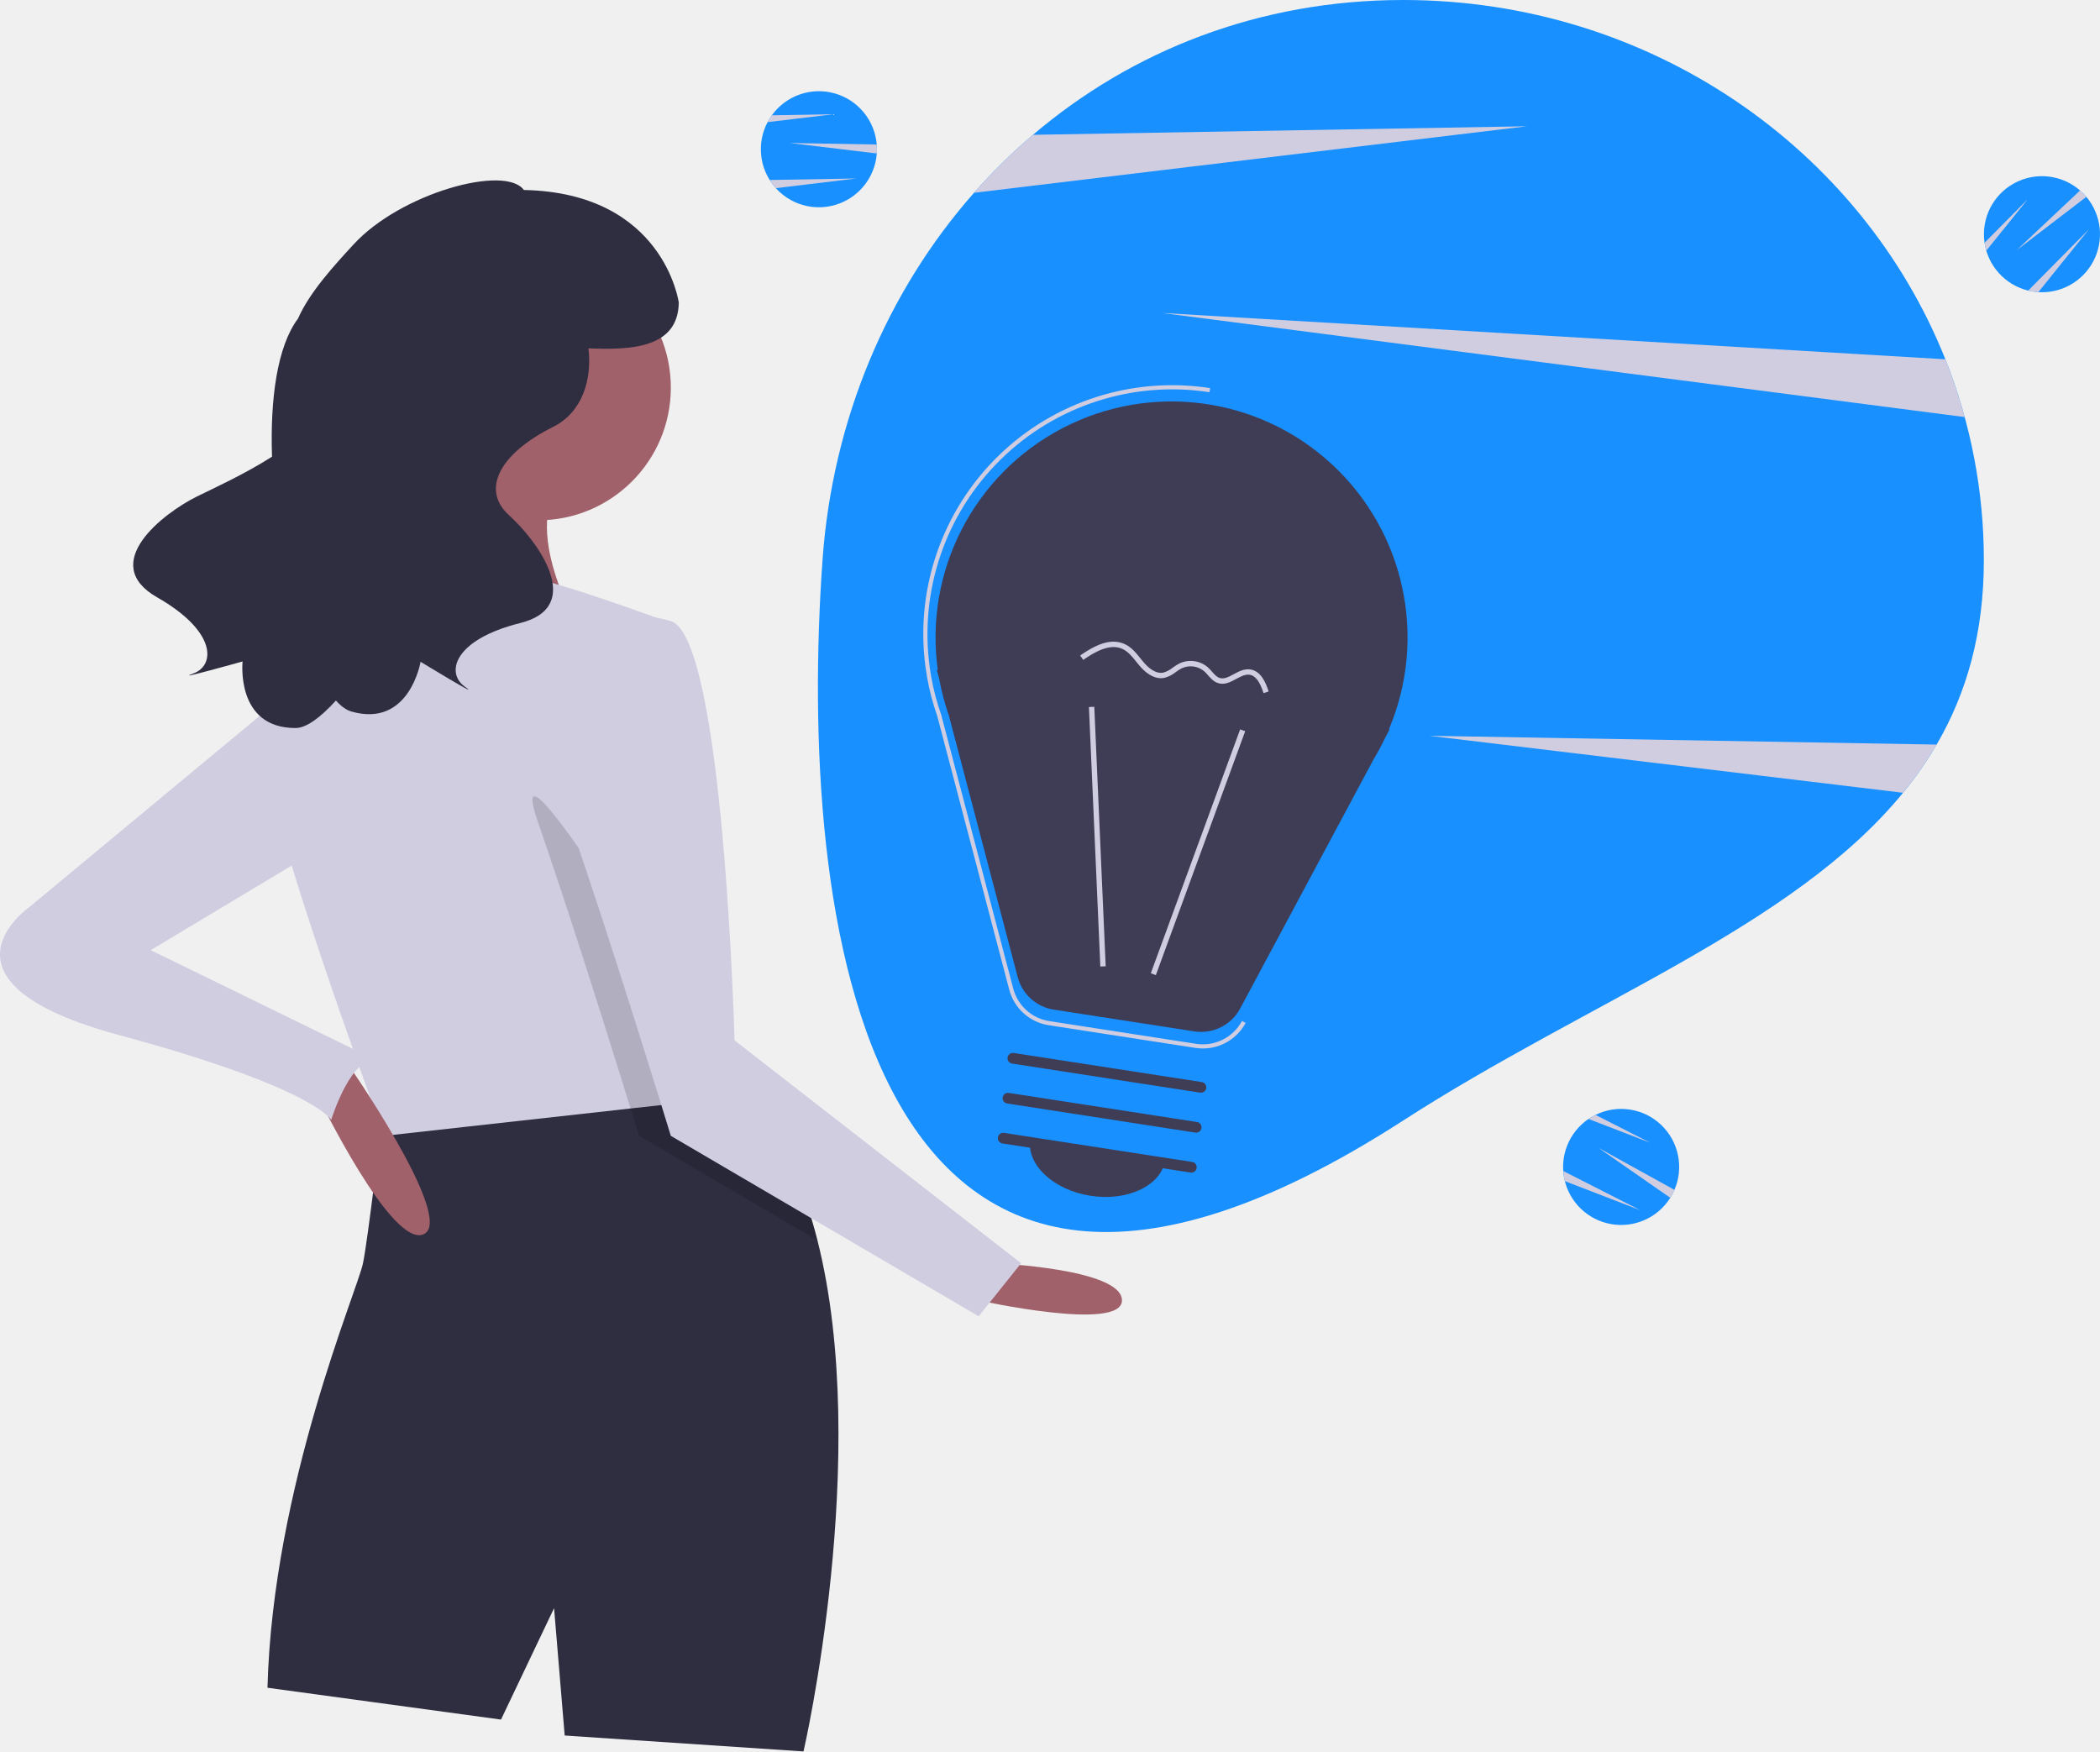
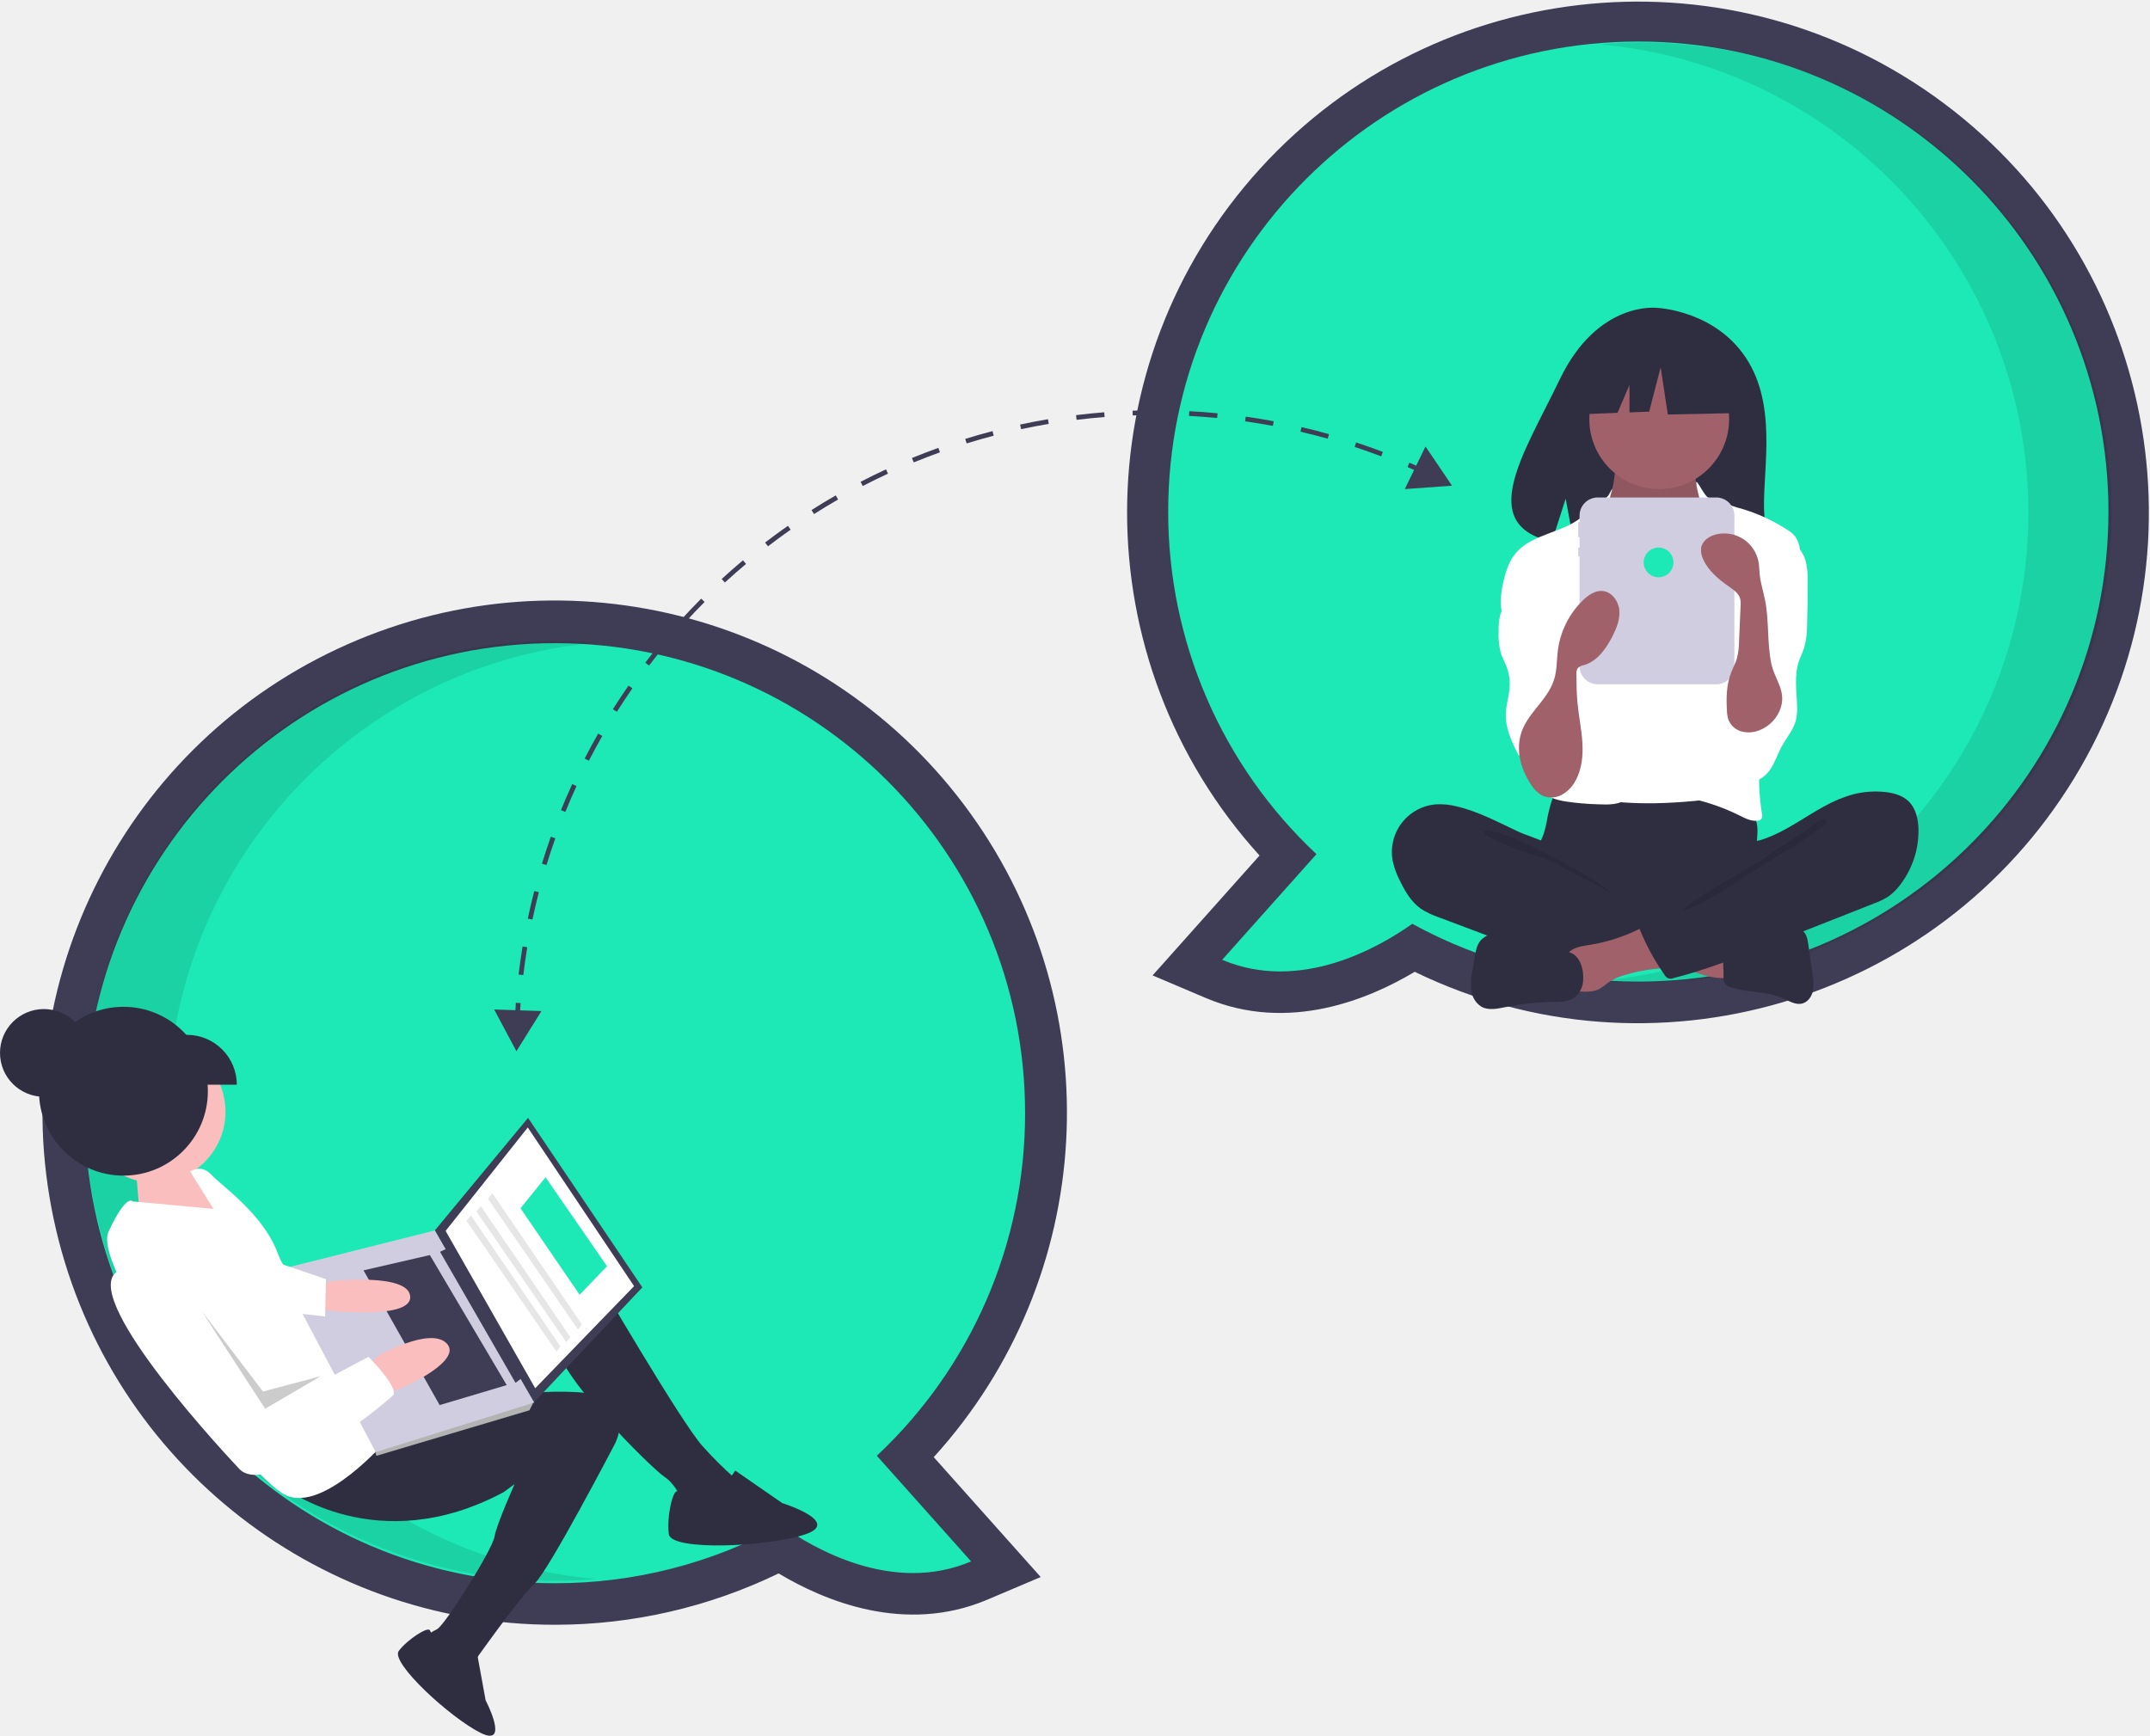
- <svg xmlns="http://www.w3.org/2000/svg" id="b6fe4ea4-91cd-4e88-acbb-2663d3326f54" data-name="Layer 1" width="1013.03" height="844.995" viewBox="0 0 1013.03 844.995">
-   <path d="M1050.484,297.813c0,35.17-8.33,64.12-22.78,88.92a177.678,177.678,0,0,1-16.19,23.25c-53.12,64.97-151.88,100.53-241.14,158.13-263.48,170.02-292.02-102.42-280.12-270.3,4.8-67.74,31.18-129.79,73.09-177.3a278.221,278.221,0,0,1,28.45-27.97c47.58-40.52,109.05-65.04,178.58-65.04,119.29,0,221.16,71.95,261.55,173.34a261.85,261.85,0,0,1,18.56,96.97Z" transform="translate(-93.48517 -27.50272)" fill="#1890ff" />
-   <path d="M830.054,88.423l-266.71,32.09a278.221,278.221,0,0,1,28.45-27.97Z" transform="translate(-93.48517 -27.50272)" fill="#d0cde1" />
-   <path d="M1027.704,386.733a177.678,177.678,0,0,1-16.19,23.25l-228.46-27.48Z" transform="translate(-93.48517 -27.50272)" fill="#d0cde1" />
-   <path d="M1041.244,228.723l-387.19-50.22,377.87,22.34A260.439,260.439,0,0,1,1041.244,228.723Z" transform="translate(-93.48517 -27.50272)" fill="#d0cde1" />
-   <path d="M516.519,99.505c0,.69-.02,1.37-.08,2.04a27.997,27.997,0,1,1-52.68-15.11,25.74,25.74,0,0,1,2.06-3.31,27.989,27.989,0,0,1,50.6,14.1C516.489,97.975,516.519,98.735,516.519,99.505Z" transform="translate(-93.48517 -27.50272)" fill="#1890ff" />
-   <path d="M516.519,99.505c0,.69-.02,1.37-.08,2.04l-41.92-5.04,41.9.72C516.489,97.975,516.519,98.735,516.519,99.505Z" transform="translate(-93.48517 -27.50272)" fill="#d0cde1" />
-   <path d="M506.519,113.615l-38.78,4.67a28.057,28.057,0,0,1-2.96-3.95Z" transform="translate(-93.48517 -27.50272)" fill="#d0cde1" />
-   <path d="M495.519,82.615l-31.76,3.82a25.74,25.74,0,0,1,2.06-3.31Z" transform="translate(-93.48517 -27.50272)" fill="#d0cde1" />
-   <path d="M900.251,603.631c-.323.609-.66,1.201-1.027,1.764a27.997,27.997,0,1,1-39.45-38.042,25.739,25.739,0,0,1,3.371-1.958,27.989,27.989,0,0,1,38.086,36.175C900.942,602.265,900.612,602.95,900.251,603.631Z" transform="translate(-93.48517 -27.50272)" fill="#1890ff" />
-   <path d="M900.251,603.631c-.323.609-.66,1.201-1.027,1.764L864.558,581.292l36.674,20.278C900.942,602.265,900.612,602.95,900.251,603.631Z" transform="translate(-93.48517 -27.50272)" fill="#d0cde1" />
-   <path d="M884.804,611.406l-36.444-14.054a28.057,28.057,0,0,1-.763-4.877Z" transform="translate(-93.48517 -27.50272)" fill="#d0cde1" />
-   <path d="M889.619,578.867l-29.845-11.514a25.739,25.739,0,0,1,3.371-1.958Z" transform="translate(-93.48517 -27.50272)" fill="#d0cde1" />
-   <path d="M1098.564,120.955c.482.494.942.995,1.367,1.516a27.997,27.997,0,1,1-48.264,25.964,25.739,25.739,0,0,1-.836-3.808,27.989,27.989,0,0,1,46.069-25.235C1097.474,119.881,1098.026,120.404,1098.564,120.955Z" transform="translate(-93.48517 -27.50272)" fill="#1890ff" />
-   <path d="M1098.564,120.955c.482.494.942.995,1.367,1.516l-33.53,25.66,30.499-28.739C1097.474,119.881,1098.026,120.404,1098.564,120.955Z" transform="translate(-93.48517 -27.50272)" fill="#d0cde1" />
-   <path d="M1101.256,138.039l-24.502,30.419a28.057,28.057,0,0,1-4.877-.761Z" transform="translate(-93.48517 -27.50272)" fill="#d0cde1" />
-   <path d="M1071.737,123.526l-20.07,24.91a25.739,25.739,0,0,1-.836-3.808Z" transform="translate(-93.48517 -27.50272)" fill="#d0cde1" />
-   <path d="M573.266,636.956s61.446,2.56,61.446,17.922-69.126,0-69.126,0Z" transform="translate(-93.48517 -27.50272)" fill="#a0616a" />
-   <path d="M481.097,872.497l-115.21-7.681L360.766,803.371l-25.602,53.765-112.65-15.361c2.56-97.289,43.524-192.017,46.084-204.819s8.679-65.696,8.679-65.696c11.188-23.733,69.817-25.961,115.774-23.81,19.048.871,35.946,2.509,46.366,3.687,6.887.768,10.958,1.331,10.958,1.331,18.357,18.92,30.185,44.702,37.456,73.504C514.047,729.739,481.097,872.497,481.097,872.497Z" transform="translate(-93.48517 -27.50272)" fill="#2f2e41" />
-   <circle cx="259.6" cy="187.015" r="64.006" fill="#a0616a" />
-   <path d="M309.562,229.879S291.64,309.246,263.477,332.288s110.09,0,110.09,0-30.723-51.205-7.681-74.247S309.562,229.879,309.562,229.879Z" transform="translate(-93.48517 -27.50272)" fill="#a0616a" />
-   <path d="M440.133,557.589,397.659,562.299,278.839,575.51s-.563-1.511-1.562-4.25c-8.628-23.529-50.18-138.022-54.763-172.406-5.12-38.403,48.644-84.488,48.644-84.488s51.205-10.241,66.566-10.241,76.807,23.042,76.807,23.042l22.914,206.124,1.971,17.845Z" transform="translate(-93.48517 -27.50272)" fill="#d0cde1" />
-   <path d="M487.831,625.972,401.73,575.51s-1.511-4.916-4.071-13.211c-1.28-4.148-2.841-9.166-4.608-14.849-9.934-31.901-26.601-84.539-39.965-122.993-20.482-58.885,79.367,104.97,79.367,104.97l4.992,3.866,1.971,17.845c6.887.768,10.958,1.331,10.958,1.331C468.731,571.388,480.56,597.17,487.831,625.972Z" transform="translate(-93.48517 -27.50272)" opacity="0.15" />
-   <path d="M373.567,332.288s-25.602,33.283-5.12,92.168,48.644,151.054,48.644,151.054l148.493,87.048,20.482-25.602L447.814,529.426s-5.12-194.578-30.723-202.258S373.567,332.288,373.567,332.288Z" transform="translate(-93.48517 -27.50272)" fill="#d0cde1" />
-   <path d="M246.836,556.309s35.843,74.247,51.205,66.566S259.637,538.387,259.637,538.387Z" transform="translate(-93.48517 -27.50272)" fill="#a0616a" />
-   <path d="M242.996,352.77,107.303,465.42s-51.205,35.843,43.524,61.446S253.237,567.83,253.237,567.83s10.241-33.283,23.042-28.163l-110.09-53.765,89.608-53.765Z" transform="translate(-93.48517 -27.50272)" fill="#d0cde1" />
-   <path d="M188.459,267.052c7.122-3.527,22.848-10.645,36.243-19.22-.939-27.898,2.496-53.223,12.552-66.647,5.645-12.817,17.498-25.648,26.781-35.753,22.798-24.815,73.21-38.667,82.151-26.268,67.625,1.335,74.745,54.343,74.745,54.343-.352,22.172-23.396,22.873-43.582,22.066,1.808,15.136-3.01,30.864-16.96,37.839-26.676,13.338-34.679,30.677-21.341,42.682s37.346,44.015,5.335,52.018-36.013,24.009-26.676,30.678S296.368,346.784,296.368,346.784s-5.335,32.011-33.345,24.008c-2.51-.717-5.019-2.555-7.485-5.303-7.565,8.312-14.313,13.227-19.4,13.254-29.13.154-25.637-32.11-25.637-32.11s-34.576,9.71-23.787,5.806,11.251-20.396-17.417-36.734S172.379,275.015,188.459,267.052Z" transform="translate(-93.48517 -27.50272)" fill="#2f2e41" />
-   <path d="M545.869,350.684l-.464-.061,1.133,4.306a113.176,113.176,0,0,0,4.65,17.677L584.414,498.913a21.408,21.408,0,0,0,17.431,15.71l67.76,10.483a21.408,21.408,0,0,0,22.146-11.052l64.394-120.276a113.003,113.003,0,0,0,5.508-10.288l2.186-4.084-.341-.045a113.847,113.847,0,1,0-217.629-28.678Z" transform="translate(-93.48517 -27.50272)" fill="#3f3d56" />
-   <path d="M673.763,533.358a23.298,23.298,0,0,1-3.564-.274l-70.828-10.958a23.371,23.371,0,0,1-19.034-17.155L545.606,372.945a119.056,119.056,0,0,1-4.878-18.556l-.878-5.776A120.026,120.026,0,0,1,677.242,214.75l-.307,1.977a118.069,118.069,0,0,0-134.931,132.913l.675,4.32a118.281,118.281,0,0,0,4.837,18.4l34.754,132.103a21.37,21.37,0,0,0,17.405,15.688l70.828,10.958a21.407,21.407,0,0,0,22.114-11.036l1.764.943A23.421,23.421,0,0,1,673.763,533.358Z" transform="translate(-93.48517 -27.50272)" fill="#d0cde1" />
-   <rect x="608.739" y="437.38" width="125.314" height="2.587" transform="translate(-64.90222 890.7514) rotate(-69.88499)" fill="#d0cde1" />
-   <rect x="621.528" y="368.501" width="2.587" height="125.314" transform="translate(-111.8108 0.25189) rotate(-2.51583)" fill="#d0cde1" />
-   <path d="M667.775,593.213l-90.757-14.04a2.587,2.587,0,0,1,.791-5.113l90.757,14.04a2.587,2.587,0,1,1-.791,5.113Z" transform="translate(-93.48517 -27.50272)" fill="#3f3d56" />
-   <path d="M670.102,573.941l-90.757-14.04a2.587,2.587,0,1,1,.791-5.113l90.757,14.04a2.587,2.587,0,1,1-.791,5.113Z" transform="translate(-93.48517 -27.50272)" fill="#3f3d56" />
-   <path d="M672.429,554.668,581.672,540.627a2.587,2.587,0,0,1,.791-5.113l90.757,14.04a2.587,2.587,0,0,1-.791,5.113Z" transform="translate(-93.48517 -27.50272)" fill="#3f3d56" />
-   <path d="M619.575,604.429c18.002,2.785,34.148-4.99,36.063-17.367l-65.192-10.085C588.532,589.353,601.573,601.644,619.575,604.429Z" transform="translate(-93.48517 -27.50272)" fill="#3f3d56" />
-   <path d="M652.199,354.602c-3.872-.598-7.076-3.659-8.833-5.711-.576-.673-1.137-1.37-1.699-2.07-2.046-2.546-3.977-4.951-6.666-6.205-5.937-2.77-12.932,1.099-18.989,5.25l-1.463-2.133c6.659-4.565,14.424-8.782,21.546-5.461,3.235,1.509,5.449,4.265,7.589,6.929.545.679,1.089,1.355,1.647,2.008,1.826,2.133,5.469,5.589,9.372,4.792a12.598,12.598,0,0,0,4.495-2.38,24.077,24.077,0,0,1,3.181-2.007,12.669,12.669,0,0,1,13.907,1.965,25.024,25.024,0,0,1,1.887,1.996c1.164,1.327,2.262,2.579,3.692,3.034,2.114.676,4.349-.533,6.717-1.809,2.442-1.318,4.966-2.681,7.83-2.345.093.011.187.024.279.038,5.096.788,7.445,6.424,8.774,10.629l-2.467.779c-1.806-5.717-4.006-8.56-6.889-8.877-2.051-.241-4.114.872-6.298,2.051-2.738,1.478-5.571,3.007-8.731,1.998-2.115-.673-3.507-2.259-4.852-3.792a22.797,22.797,0,0,0-1.688-1.793,10.165,10.165,0,0,0-11.012-1.557,21.837,21.837,0,0,0-2.836,1.801,14.697,14.697,0,0,1-5.47,2.802A8.504,8.504,0,0,1,652.199,354.602Z" transform="translate(-93.48517 -27.50272)" fill="#d0cde1" />
+ <svg xmlns="http://www.w3.org/2000/svg" id="bdb04d07-607e-4453-aab0-0c653d7063a3" data-name="Layer 1" width="883.929" height="713.746" viewBox="0 0 883.929 713.746">
+   <path d="M739.66,492.741c-18.647,11.183-51.869,25.196-85.819,10.795l-21.946-9.309,43.978-49.299a210.034,210.034,0,1,1,63.787,47.813Zm-84.262-189.247A174.541,174.541,0,0,0,710.97,431.911l12.131,11.4-27.674,31.021c14.415-2.925,26.97-10.723,33.336-15.252l8.735-6.216,9.395,5.162a176.343,176.343,0,0,0,84.706,21.667c97.157,0,176.2-79.043,176.2-176.2,0-97.157-79.043-176.2-176.2-176.2S655.398,206.337,655.398,303.494Z" transform="translate(-158.0354 -93.12723)" fill="#3f3d56" />
+   <path d="M638.315,303.494c0-106.747,86.536-193.283,193.283-193.283s193.283,86.536,193.283,193.283S938.346,496.777,831.598,496.777A192.403,192.403,0,0,1,738.666,473c-13.361,9.506-45.955,28.468-78.154,14.809l38.759-43.448A192.735,192.735,0,0,1,638.315,303.494Z" transform="translate(-158.0354 -93.12723)" fill="#1de9b6" />
+   <path d="M991.955,303.912c0-100.989-77.456-183.874-176.2-192.523,5.63-.493,11.325-.76,17.083-.76,106.747,0,193.283,86.536,193.283,193.283S939.585,497.196,832.838,497.196c-5.749,0-11.434-.27-17.056-.762C914.512,487.771,991.955,404.892,991.955,303.912Z" transform="translate(-158.0354 -93.12723)" opacity="0.1" style="isolation:isolate" />
+   <path d="M386.198,761.252A210.59,210.59,0,1,1,541.923,692.32l43.978,49.299-21.946,9.309c-33.95,14.401-67.172.388-85.819-10.795A210.856,210.856,0,0,1,386.198,761.252Zm0-386.566c-97.157,0-176.2,79.043-176.2,176.2,0,97.157,79.043,176.2,176.2,176.2a176.343,176.343,0,0,0,84.706-21.667l9.395-5.162,8.735,6.215c6.366,4.529,18.921,12.327,33.336,15.252l-27.674-31.021,12.131-11.4a174.541,174.541,0,0,0,55.572-128.418C562.398,453.729,483.355,374.686,386.198,374.686Z" transform="translate(-158.0354 -93.12723)" fill="#3f3d56" />
+   <path d="M579.481,550.885c0-106.747-86.536-193.283-193.283-193.283S192.915,444.138,192.915,550.885s86.536,193.283,193.283,193.283a192.404,192.404,0,0,0,92.932-23.777c13.361,9.506,45.955,28.468,78.154,14.809L518.525,691.753A192.735,192.735,0,0,0,579.481,550.885Z" transform="translate(-158.0354 -93.12723)" fill="#1de9b6" />
+   <path d="M227.081,549.909c0-100.989,77.456-183.874,176.2-192.523-5.63-.493-11.325-.76-17.083-.76-106.747,0-193.283,86.536-193.283,193.283s86.536,193.283,193.283,193.283c5.749,0,11.434-.27,17.056-.762C304.523,733.768,227.081,650.889,227.081,549.909Z" transform="translate(-158.0354 -93.12723)" opacity="0.1" style="isolation:isolate" />
+   <path d="M876.973,242.088c-12.646-21.368-37.666-22.364-37.666-22.364s-24.38-3.118-40.02,29.426c-14.577,30.334-34.696,59.621-3.239,66.722l5.682-17.685,3.519,19.002a123.082,123.082,0,0,0,13.459.23c33.688-1.088,65.771.318,64.738-11.77C882.074,289.578,889.141,262.648,876.973,242.088Z" transform="translate(-158.0354 -93.12723)" fill="#2f2e41" />
+   <path d="M794.253,429.219a49.883,49.883,0,0,1-1.613,6.944c-.791,2.225-2.013,4.283-2.737,6.531-2.306,7.166.891,15.156,5.998,20.688a33.759,33.759,0,0,0,16.459,9.774,67.152,67.152,0,0,0,14.145,1.486c13.146.446,26.631.845,39.088-3.38a67.914,67.914,0,0,0,11.356-5.159,8.502,8.502,0,0,0,2.947-2.32,8.109,8.109,0,0,0,1.063-4.76c-.028-5.573-1.158-11.118-.89-16.684.149-3.083.726-6.164.442-9.238a17.043,17.043,0,0,0-13.025-14.681c-3.534-.759-7.199-.345-10.797.001a275.284,275.284,0,0,1-28.099,1.256c-9.586-.061-19.112-1.524-28.65-1.677-2.821-.045-2.764.824-3.662,3.554A66.496,66.496,0,0,0,794.253,429.219Z" transform="translate(-158.0354 -93.12723)" fill="#2f2e41" />
+   <path d="M821.456,291.605c-.461,2.412-.959,4.912-2.408,6.894-1.668,2.281-4.387,3.584-6.181,5.766-2.7,3.285-2.855,7.908-2.866,12.16-.01,3.917.069,8.096,2.254,11.348a19.831,19.831,0,0,0,5.684,5.011c8.193,5.521,17.046,11.141,26.924,11.324,4.093.075,8.481-.982,11.174-4.064a16.778,16.778,0,0,0,2.705-4.827,64.095,64.095,0,0,0,4.537-19.512,22.911,22.911,0,0,0-.864-9.373c-1.2-3.346-3.626-6.099-5.23-9.271A20.638,20.638,0,0,1,855.198,284.849a1.318,1.318,0,0,0-.07-.885,1.289,1.289,0,0,0-1.062-.43l-19.586-1.41a42.625,42.625,0,0,1-5.438-.622c-1.056-.215-3.845-1.714-4.851-1.315C822.327,280.924,821.838,289.605,821.456,291.605Z" transform="translate(-158.0354 -93.12723)" fill="#a0616a" />
+   <path d="M821.456,292.217c-.461,2.412-.959,4.912-2.408,6.894-1.668,2.28-4.387,3.584-6.181,5.766-2.7,3.285-2.855,7.908-2.866,12.16-.01,3.917.069,8.096,2.254,11.348A19.831,19.831,0,0,0,817.938,333.396c8.193,5.521,17.046,11.141,26.924,11.324,4.093.075,8.481-.982,11.174-4.064a16.777,16.777,0,0,0,2.705-4.827,64.095,64.095,0,0,0,4.537-19.512,22.911,22.911,0,0,0-.864-9.373c-1.2-3.346-3.626-6.099-5.23-9.271A20.638,20.638,0,0,1,855.198,285.46a1.318,1.318,0,0,0-.07-.885,1.289,1.289,0,0,0-1.062-.431l-19.586-1.41a42.623,42.623,0,0,1-5.438-.622c-1.056-.215-3.845-1.714-4.851-1.315C822.327,281.535,821.838,290.217,821.456,292.217Z" transform="translate(-158.0354 -93.12723)" opacity="0.1" />
+   <circle cx="682.151" cy="172.37" r="28.735" fill="#a0616a" />
+   <path d="M825.486,329.856a17.623,17.623,0,0,0,5.047,4.033,15.859,15.859,0,0,0,6.305,1.201c5.18.146,10.795-.803,14.398-4.527,4.645-4.8,4.492-12.543,8.133-18.143a4.041,4.041,0,0,1,1.173-1.283,3.803,3.803,0,0,1,1.995-.459c4.598-.043,8.604,2.939,12.219,5.781a16.095,16.095,0,0,1,4.301,4.381,14.849,14.849,0,0,1,1.45,4.441c1.794,8.757,2.375,17.711,2.951,26.631.318,4.927.637,9.859.613,14.796-.078,16.266-3.859,32.26-7.618,48.086-.484,2.039-1.147,4.318-3.002,5.295a7.402,7.402,0,0,1-2.619.639c-10.769,1.265-21.559,2.531-32.401,2.698q-6.346.098-12.687-.307a6.834,6.834,0,0,1-2.137-.373,6.027,6.027,0,0,1-2.33-1.979c-5.864-7.39-6.21-17.606-6.173-27.04q.137-34.597,2.472-69.138c.129-1.901.157-4.209-1.213-5.704A71.41,71.41,0,0,0,825.486,329.856Z" transform="translate(-158.0354 -93.12723)" fill="#fff" />
+   <path d="M819.399,296.677c-.971,1.757-8.126,6.119-9.507,7.575-7.718,8.135-21.804,7.83-28.863,16.543-2.483,3.066-3.774,6.918-4.723,10.747-1.342,5.416-2.059,11.323.19,16.43,2.163,4.914,6.718,8.311,9.81,12.701,3.395,4.82,4.921,10.672,6.384,16.383,1.08,4.217,2.169,8.538,1.748,12.871-.478,4.926-2.862,9.436-4.269,14.181s-1.65,10.396,1.604,14.125c2.391,2.739,6.141,3.826,9.725,4.436a111.727,111.727,0,0,0,13.861,1.207c4.097.181,8.614.216,11.764-2.41,2.485-2.073,3.566-5.436,3.705-8.669s-.533-6.438-.954-9.646c-.437-3.326-.605-6.681-.745-10.033q-.945-22.559-.258-45.147a38.42,38.42,0,0,0-.457-9.368c-.879-4.028-3.056-7.628-4.872-11.329a42.873,42.873,0,0,1-4.753-22.648C819.338,296.566,822.853,290.426,819.399,296.677Z" transform="translate(-158.0354 -93.12723)" fill="#fff" />
+   <path d="M859.751,297.289c1.478,1.519,6.501,2.02,8.382,2.999a29.368,29.368,0,0,0,5.51,1.908,71.532,71.532,0,0,1,19.356,8.884,11.747,11.747,0,0,1,3.237,2.796,12.816,12.816,0,0,1,1.791,5.056c.921,4.561,1.846,9.177,1.639,13.825-.22,4.934-1.706,9.713-3.18,14.427L890.976,364.797c-4.112,13.147-8.251,26.424-9.408,40.151a94.445,94.445,0,0,0,.848,22.804,2.704,2.704,0,0,1-.278,2.209,2.175,2.175,0,0,1-1.349.621c-2.659.416-5.232-.94-7.642-2.14a84.622,84.622,0,0,0-23.327-7.633,54.232,54.232,0,0,0,7.245-14.936,90.396,90.396,0,0,0,2.189-10.272l2.563-14.823a145.656,145.656,0,0,0,2.199-16.392,20.521,20.521,0,0,0-.357-6.175,29.956,29.956,0,0,0-2.341-5.569c-4.224-8.786-6.206-18.812-4.544-28.418.727-4.204,2.141-8.413,1.551-12.638-.567-4.062.022-7.22-1.02-11.24C853.025,283.838,856.97,294.43,859.751,297.289Z" transform="translate(-158.0354 -93.12723)" fill="#fff" />
+   <path d="M780.956,334.687c-1.926,3.996-5.145,7.4-6.241,11.698a25.557,25.557,0,0,0-.544,6.114,29.043,29.043,0,0,0,.907,9.194c.612,1.895,1.606,3.643,2.323,5.502a19.948,19.948,0,0,1,1.307,8.151c-.193,3.849-1.501,7.585-1.603,11.438-.161,6.058,2.641,11.754,5.376,17.162A12.617,12.617,0,0,1,800.82,397.941a3.761,3.761,0,0,0,.827-2.741q.303-10.543.585-21.087c.296-10.871.578-21.887-1.923-32.471-1.129-4.778-2.886-9.538-6.107-13.245-1.696-1.952-7.453-7.092-10.237-4.906-1.252.983-.959,3.659-1.158,5.015A21.275,21.275,0,0,1,780.956,334.687Z" transform="translate(-158.0354 -93.12723)" fill="#fff" />
+   <path d="M900.228,323.172a29.409,29.409,0,0,1,.983,8.845q.056,9.114-.242,18.226a33.977,33.977,0,0,1-1.184,9.227c-.622,1.955-1.581,3.789-2.224,5.738-1.925,5.841-.873,12.175-.708,18.322a20.819,20.819,0,0,1-.504,5.927c-1.016,3.811-3.745,6.89-5.65,10.343-1.809,3.28-2.901,6.956-5.062,10.015s-5.902,5.484-9.528,4.544c-2.747-.712-4.699-3.143-6.05-5.64a27.661,27.661,0,0,1-2.86-17.943c1.356-7.461,5.738-14.08,7.319-21.497,2.17-10.185-1.128-20.695-1.03-31.108a15.037,15.037,0,0,1,.655-4.822c.829-2.379,2.61-4.278,4.255-6.186a78.096,78.096,0,0,0,5.718-7.504c1.178-1.756,2.777-6.273,4.865-6.649C893.643,312.174,899.072,319.571,900.228,323.172Z" transform="translate(-158.0354 -93.12723)" fill="#fff" />
+   <path d="M756.77,424.689a28.363,28.363,0,0,0-7.89-.839,19.691,19.691,0,0,0-18.282,23.213,33.074,33.074,0,0,0,3.126,8.543c2.092,4.246,4.602,8.483,8.475,11.204a33.011,33.011,0,0,0,7.48,3.56l20.401,7.685c3.001,1.131,6.003,2.261,9.034,3.31a176.701,176.701,0,0,0,47.185,9.38,51.092,51.092,0,0,0,14.65-.742,4.769,4.769,0,0,0,3-1.621,5.139,5.139,0,0,0,.67-2.214l1.255-8.788a7.361,7.361,0,0,0-.107-3.705c-.575-1.477-2.017-2.406-3.391-3.196-13.412-7.703-29.073-11.953-40.362-22.526-2.658-2.489-4.882-6.434-8.111-8.125-3.662-1.917-7.974-3.011-11.759-4.778C773.872,431.189,765.737,426.751,756.77,424.689Z" transform="translate(-158.0354 -93.12723)" fill="#2f2e41" />
+   <path d="M777.137,436.538c7.211,2.26,37.655,17.914,42.874,23.379-.699.252-24.432-13.048-25.144-13.262A143.389,143.389,0,0,1,775.738,439.914c-1.237-.572-8.034-3.26-7.726-4.821C768.359,433.333,775.857,436.136,777.137,436.538Z" transform="translate(-158.0354 -93.12723)" opacity="0.1" />
+   <path d="M867.098,495.305a1.694,1.694,0,0,0,1.143-.336,1.766,1.766,0,0,0,.357-1.315l-.034-11.973c-3.443-1.64-7.294-2.166-11.074-2.671L839.853,476.651c.405.054-2.758,7.597-2.273,8.604.855,1.775,7.387,3.348,9.231,4.186C853.22,492.353,859.88,495.556,867.098,495.305Z" transform="translate(-158.0354 -93.12723)" fill="#a0616a" />
+   <path d="M811.76,481.639c-3.33.53-7.047.999-9.204,3.592-2.735,3.287-1.571,8.188-.266,12.26a3.975,3.975,0,0,0,4.637,3.317c3.037.192,6.269.343,8.923-1.147a39.106,39.106,0,0,0,3.466-2.576,22.223,22.223,0,0,1,6.373-2.913,64.441,64.441,0,0,1,12.792-2.636,19.895,19.895,0,0,0,5.039-.888,5.584,5.584,0,0,0,3.549-3.446c.615-2.176-.65-4.394-1.863-6.302a25.142,25.142,0,0,0-5.364-6.63c-3.286-2.553-4.912-.593-8.223,1.04A69.764,69.764,0,0,1,811.76,481.639Z" transform="translate(-158.0354 -93.12723)" fill="#a0616a" />
+   <path d="M803.057,484.638l-21.145-6.25a27.988,27.988,0,0,0-7.869-1.525,9.446,9.446,0,0,0-7.226,2.922c-1.64,1.924-2.109,4.555-2.518,7.049l-.874,5.337a26.805,26.805,0,0,0-.49,8.196,9.062,9.062,0,0,0,4.201,6.752c2.926,1.596,6.512.817,9.778.149a106.454,106.454,0,0,1,20.038-2.149c2.531-.03,5.186.001,7.422-1.184a9.266,9.266,0,0,0,4.522-7.384C809.313,491.993,807.793,486.038,803.057,484.638Z" transform="translate(-158.0354 -93.12723)" fill="#2f2e41" />
+   <path d="M875.41,479.192c2.741-.48,5.16-2.038,7.787-2.958,3.697-1.294,7.704-1.294,11.621-1.28a7.46,7.46,0,0,1,4.166.834c1.725,1.149,2.168,3.447,2.461,5.499l1.77,12.38a19.428,19.428,0,0,1,.145,7.014c-.519,2.294-2.083,4.506-4.36,5.098-2.765.719-5.476-1.047-8.086-2.208-6.525-2.9-14.11-2.159-20.914-4.326a4.687,4.687,0,0,1-3.13-2.238,5.093,5.093,0,0,1-.244-2.139c.117-3.979-.723-9.413.475-13.216C868.178,478.231,872.35,479.192,875.41,479.192Z" transform="translate(-158.0354 -93.12723)" fill="#2f2e41" />
+   <path d="M920.157,419.706a36.719,36.719,0,0,1,12.935-.884c3.458.381,7.021,1.343,9.546,3.737,3.073,2.913,4.06,7.419,4.143,11.652a36.404,36.404,0,0,1-7.912,23.249,21.096,21.096,0,0,1-4.524,4.355,29.776,29.776,0,0,1-5.886,2.836l-45.687,18.02c-12.019,4.741-24.081,9.495-36.618,12.621a2.854,2.854,0,0,1-3.84-1.392,94.654,94.654,0,0,1-10.013-18.317,1.234,1.234,0,0,1,.546-1.946l32.315-18.567a32.674,32.674,0,0,0,6.577-4.532,16.329,16.329,0,0,0,3.377-4.701c.67-1.399.732-4.701,1.588-5.735.838-1.013,3.703-1.093,5.027-1.492a45.613,45.613,0,0,0,5.473-2.069c7.229-3.234,13.666-7.932,20.595-11.719A52.844,52.844,0,0,1,920.157,419.706Z" transform="translate(-158.0354 -93.12723)" fill="#2f2e41" />
+   <path d="M901.838,433.572c-5.552,4.17-12.74,8.003-18.243,12.283-1.878,1.461-33.183,19.061-33.626,21.398,5.133.865,37.834-22.012,42.513-24.294s8.826-5.502,12.936-8.697c1.047-.814,5.486-3.262,2.479-4.172C906.203,429.577,903.088,432.739,901.838,433.572Z" transform="translate(-158.0354 -93.12723)" opacity="0.1" />
+   <path d="M863.637,297.693H814.902a7.465,7.465,0,0,0-7.465,7.465v2.734h-.53v6.114h.53v4.28h-.53v3.668h.53V367.065a7.465,7.465,0,0,0,7.465,7.465h48.735a7.465,7.465,0,0,0,7.465-7.465V305.158A7.465,7.465,0,0,0,863.637,297.693Z" transform="translate(-158.0354 -93.12723)" fill="#d0cde1" />
+   <polygon points="713.347 146.901 688.629 133.953 654.494 139.25 647.432 170.442 665.012 169.765 669.923 158.306 669.923 169.577 678.035 169.265 682.743 151.02 685.686 170.442 714.524 169.853 713.347 146.901" fill="#2f2e41" />
+   <path d="M787.423,415.666a12.844,12.844,0,0,0,4.614,4.59,9.023,9.023,0,0,0,7.931-.213,13.961,13.961,0,0,0,5.724-5.739c2.686-4.744,3.243-10.42,2.907-15.861s-1.497-10.799-2.011-16.226c-.374-3.945-.404-7.914-.434-11.877a3.95,3.95,0,0,1,.499-2.402,4.716,4.716,0,0,1,2.65-1.323c5.422-1.611,9.02-6.693,11.6-11.726,1.723-3.361,3.221-7.035,2.889-10.797s-3.036-7.552-6.793-7.936c-3.097-.316-5.957,1.651-8.192,3.819A35.127,35.127,0,0,0,798.522,360.532c-.49,3.825-.35,7.754-1.39,11.468-2.221,7.929-9.172,12.79-12.636,19.925C780.679,399.785,782.786,408.71,787.423,415.666Z" transform="translate(-158.0354 -93.12723)" fill="#a0616a" />
+   <path d="M889.703,385.375a14.984,14.984,0,0,1-8.403,8.074,11.606,11.606,0,0,1-7.305.447,8.1,8.1,0,0,1-5.351-4.787,12.895,12.895,0,0,1-.603-3.595c-.348-5.347-.213-10.857,1.729-15.851.749-1.926,1.759-3.753,2.35-5.733a28.752,28.752,0,0,0,.885-6.997l.638-14.589a9.494,9.494,0,0,0-.217-3.163c-.637-2.111-2.61-3.483-4.42-4.742-4.372-3.04-8.692-6.588-10.81-11.473a8.047,8.047,0,0,1-.747-4.752c.597-2.897,3.521-4.772,6.411-5.404a14.339,14.339,0,0,1,17.191,11.555c.286,1.646.282,3.328.449,4.991.355,3.527,1.475,6.927,2.175,10.401,1.725,8.559.831,17.407,2.537,25.964C887.64,372.877,893.019,377.546,889.703,385.375Z" transform="translate(-158.0354 -93.12723)" fill="#a0616a" />
+   <circle cx="681.886" cy="231.272" r="6.114" fill="#1de9b6" />
+   <circle cx="18.037" cy="432.969" r="18.035" fill="#2f2e41" />
+   <polygon points="83.411 486.51 74.327 477.68 56.086 483.346 57.838 504.467 95.344 502.725 83.822 487.069 83.411 486.51" fill="#fbbebe" />
+   <circle cx="63.543" cy="457.171" r="29.158" fill="#fbbebe" />
+   <path d="M402.592,617.061s35.821,61.559,44.346,70.8a154.739,154.739,0,0,0,12.935,12.892s-4.008,13.293-10.391,12.819a30.042,30.042,0,0,1-10.529-2.595s-2.849-7.385-7.818-10.624-45.568-43.18-44.619-55.946S402.592,617.061,402.592,617.061Z" transform="translate(-158.0354 -93.12723)" fill="#2f2e41" />
+   <path d="M275.023,704.908s38.193,29.644,90.099,1.789l4.473-3.292s-7.549,16.982-8.249,21.586c-.812,5.338-20.466,36.61-23.673,38.108s-3.914,2.88-3.914,2.88l13.61,14.981,5.032-3.703s19.622-27.801,25.361-32.886S410.845,686.84,410.845,686.84s10.454-19.761-15.636-21.247-38.096,5.625-38.096,5.625l-46.304,7.356Z" transform="translate(-158.0354 -93.12723)" fill="#2f2e41" />
+   <path d="M460.316,697.841l19.318,13.366s24.646,7.722,9.464,12.86-55.188,6.997-56.095-.092,1.578-18.249,3.574-17.638S452.425,710.544,460.316,697.841Z" transform="translate(-158.0354 -93.12723)" fill="#2f2e41" />
+   <path d="M354.111,772.666l3.576,19.635s10.167,19.444-2.04,13.411-37.357-28.95-33.643-33.754,11.911-10.015,12.743-8.449S341.739,775.556,354.111,772.666Z" transform="translate(-158.0354 -93.12723)" fill="#2f2e41" />
+   <path d="M317.275,685.019s-25.963,30.312-41.725,22.949-80.249-92.648-72.886-108.41S212.497,587.15,212.497,587.15l33.297,3.079-9.58-15.361s4.473-3.292,8.736,1.329,21.375,16.162,27.337,32.462,23.464,15.487,23.464,15.487Z" transform="translate(-158.0354 -93.12723)" fill="#fff" />
+   <polygon points="264.085 529.388 219.08 577.161 178.764 505.981 217.091 459.674 264.085 529.388" fill="#3f3d56" />
+   <polygon points="260.688 528.871 220.04 570.852 183.206 506.16 216.986 463.631 260.688 528.871" fill="#fff" />
+   <polygon points="216.875 575.336 219.08 577.161 217.666 579.925 154.735 598.655 154.14 596.499 157.003 593.538 216.875 575.336" fill="#b3b3b3" />
+   <polygon points="219.639 576.75 154.472 597.125 114.747 522.062 178.764 505.981 219.639 576.75" fill="#d0cde1" />
+   <polygon points="214.733 566.569 211.937 568.626 180.907 514.748 184.114 513.25 214.733 566.569" fill="#3f3d56" />
+   <polygon points="208.318 569.565 180.751 577.785 149.457 522.377 176.729 516.099 208.318 569.565" fill="#3f3d56" />
+   <path d="M288.692,621.582l5.708-1.614s31.83-3.599,32.294,6.402-36.567,5.361-36.567,5.361l-4.938-6.71Z" transform="translate(-158.0354 -93.12723)" fill="#fbbebe" />
+   <path d="M316.61,666.546l7.944-3.26s23.98-10.752,17.101-17.757-28.095,5.16-28.095,5.16l-4.062,3.851Z" transform="translate(-158.0354 -93.12723)" fill="#fbbebe" />
+   <path d="M309.53,651.069s12.935,12.892,9.992,15.92-51.209,42.857-63.173,30.113-70.257-76.728-47.575-82.215,28.676,7.342,28.676,7.342l29.944,51.23Z" transform="translate(-158.0354 -93.12723)" fill="#fff" />
+   <polygon points="112.763 518.781 134.011 525.986 133.664 541.326 111.192 538.901 112.763 518.781" fill="#fff" />
+   <polygon points="131.914 565.887 109.021 579.287 82.865 539.06 108.113 572.197 131.914 565.887" opacity="0.2" />
+   <circle cx="50.745" cy="448.718" r="34.712" fill="#2f2e41" />
+   <polygon points="238.3 532.417 213.995 496.862 224.298 484.108 249.553 520.688 238.3 532.417" fill="#1de9b6" />
+   <polygon points="237.615 546.712 200.613 492.919 202.438 490.714 239.267 544.634 237.615 546.712" fill="#e6e6e6" />
+   <polygon points="232.847 551.945 195.845 498.152 197.67 495.947 234.499 549.868 232.847 551.945" fill="#e6e6e6" />
+   <polygon points="228.785 555.796 191.783 502.003 193.608 499.798 230.437 553.719 228.785 555.796" fill="#e6e6e6" />
+   <path d="M66.117,425.544h10.738a20.5,20.5,0,0,1,20.5,20.5v0a0,0,0,0,1,0,0H66.117a0,0,0,0,1,0,0V425.544A0,0,0,0,1,66.117,425.544Z" fill="#2f2e41" />
+   <path d="M372.067,505.626l-1.947-.145c-.075,1.012-.13,2.03-.194,3.046l-8.738-.293,9.166,17.175,10.294-16.524-8.77-.294C371.941,507.603,371.993,506.612,372.067,505.626Z" transform="translate(-158.0354 -93.12723)" fill="#3f3d56" />
+   <path d="M423.317,365.625l1.552,1.185c2.328-3.049,4.759-6.093,7.227-9.047l-1.499-1.252C428.111,359.488,425.662,362.554,423.317,365.625Z" transform="translate(-158.0354 -93.12723)" fill="#3f3d56" />
+   <path d="M438.272,347.728l1.441,1.317c2.59-2.837,5.279-5.654,7.992-8.374L446.323,339.292C443.59,342.032,440.881,344.87,438.272,347.728Z" transform="translate(-158.0354 -93.12723)" fill="#3f3d56" />
+   <path d="M454.736,331.219l1.32,1.439c2.833-2.601,5.757-5.17,8.693-7.636l-1.256-1.495C460.536,326.011,457.59,328.599,454.736,331.219Z" transform="translate(-158.0354 -93.12723)" fill="#3f3d56" />
+   <path d="M409.991,384.779l1.65,1.043c2.052-3.246,4.207-6.494,6.404-9.653l-1.602-1.115C414.229,378.236,412.058,381.508,409.991,384.779Z" transform="translate(-158.0354 -93.12723)" fill="#3f3d56" />
+   <path d="M472.579,316.227l1.189,1.548c3.051-2.342,6.189-4.644,9.328-6.84l-1.119-1.6C478.813,311.549,475.652,313.867,472.579,316.227Z" transform="translate(-158.0354 -93.12723)" fill="#3f3d56" />
+   <path d="M398.406,405.043l1.736.892c1.759-3.42,3.619-6.848,5.528-10.186l-1.695-.97C402.051,398.143,400.178,401.596,398.406,405.043Z" transform="translate(-158.0354 -93.12723)" fill="#3f3d56" />
+   <path d="M379.574,459.997l-1.89-.487c-.965,3.746-1.858,7.566-2.655,11.354l1.91.402C377.731,467.507,378.617,463.715,379.574,459.997Z" transform="translate(-158.0354 -93.12723)" fill="#3f3d56" />
+   <path d="M491.665,302.867l1.048,1.647c3.236-2.059,6.563-4.074,9.889-5.989l-.974-1.692C498.276,298.763,494.925,300.793,491.665,302.867Z" transform="translate(-158.0354 -93.12723)" fill="#3f3d56" />
+   <path d="M374.808,482.643l-1.927-.317c-.627,3.811-1.177,7.695-1.636,11.543l1.939.231C373.64,490.282,374.186,486.426,374.808,482.643Z" transform="translate(-158.0354 -93.12723)" fill="#3f3d56" />
+   <path d="M388.661,426.266l1.808.735c1.448-3.563,2.996-7.144,4.603-10.642l-1.774-.815C391.679,419.069,390.119,422.677,388.661,426.266Z" transform="translate(-158.0354 -93.12723)" fill="#3f3d56" />
+   <path d="M380.841,448.286l1.868.57c1.126-3.684,2.349-7.39,3.637-11.016l-1.84-.653C383.208,440.84,381.975,444.574,380.841,448.286Z" transform="translate(-158.0354 -93.12723)" fill="#3f3d56" />
+   <path d="M623.732,263.954c3.828-.133,7.725-.185,11.58-.149l.017-1.952c-3.882-.036-7.809.017-11.664.15Z" transform="translate(-158.0354 -93.12723)" fill="#3f3d56" />
+   <path d="M511.845,291.25l.898,1.733c3.409-1.766,6.899-3.478,10.374-5.088l-.821-1.771C518.796,287.745,515.279,289.47,511.845,291.25Z" transform="translate(-158.0354 -93.12723)" fill="#3f3d56" />
+   <path d="M669.93,266.388c3.808.539,7.652,1.17,11.424,1.876l.358-1.919c-3.8-.711-7.672-1.347-11.51-1.89Z" transform="translate(-158.0354 -93.12723)" fill="#3f3d56" />
+   <path d="M692.685,270.645c3.739.873,7.512,1.844,11.213,2.884l.528-1.88c-3.728-1.048-7.529-2.025-11.297-2.905Z" transform="translate(-158.0354 -93.12723)" fill="#3f3d56" />
+   <path d="M714.969,276.91c3.645,1.203,7.317,2.505,10.911,3.871l.694-1.825c-3.622-1.377-7.319-2.689-10.992-3.9Z" transform="translate(-158.0354 -93.12723)" fill="#3f3d56" />
+   <path d="M646.886,264.159c3.845.202,7.729.491,11.547.86l.189-1.943c-3.847-.372-7.761-.664-11.633-.867Z" transform="translate(-158.0354 -93.12723)" fill="#3f3d56" />
+   <path d="M600.423,263.829l.238,1.938c3.805-.468,7.679-.858,11.514-1.16l-.153-1.947C608.158,262.964,604.256,263.357,600.423,263.829Z" transform="translate(-158.0354 -93.12723)" fill="#3f3d56" />
+   <path d="M554.878,273.596l.578,1.865c3.669-1.136,7.413-2.204,11.129-3.176l-.494-1.888C562.347,271.375,558.574,272.451,554.878,273.596Z" transform="translate(-158.0354 -93.12723)" fill="#3f3d56" />
+   <path d="M532.961,281.468l.741,1.806c3.55-1.457,7.175-2.851,10.777-4.145l-.66-1.837C540.19,278.596,536.537,280.001,532.961,281.468Z" transform="translate(-158.0354 -93.12723)" fill="#3f3d56" />
+   <path d="M577.434,267.698l.409,1.909c3.751-.804,7.575-1.536,11.367-2.174l-.324-1.926C585.066,266.152,581.212,266.888,577.434,267.698Z" transform="translate(-158.0354 -93.12723)" fill="#3f3d56" />
+   <path d="M755.01,292.853l-10.91-16.123-3.836,7.897c-.929-.415-1.852-.838-2.78-1.24l-.776,1.792c.906.392,1.801.803,2.702,1.205l-3.818,7.859Z" transform="translate(-158.0354 -93.12723)" fill="#3f3d56" />
</svg>
